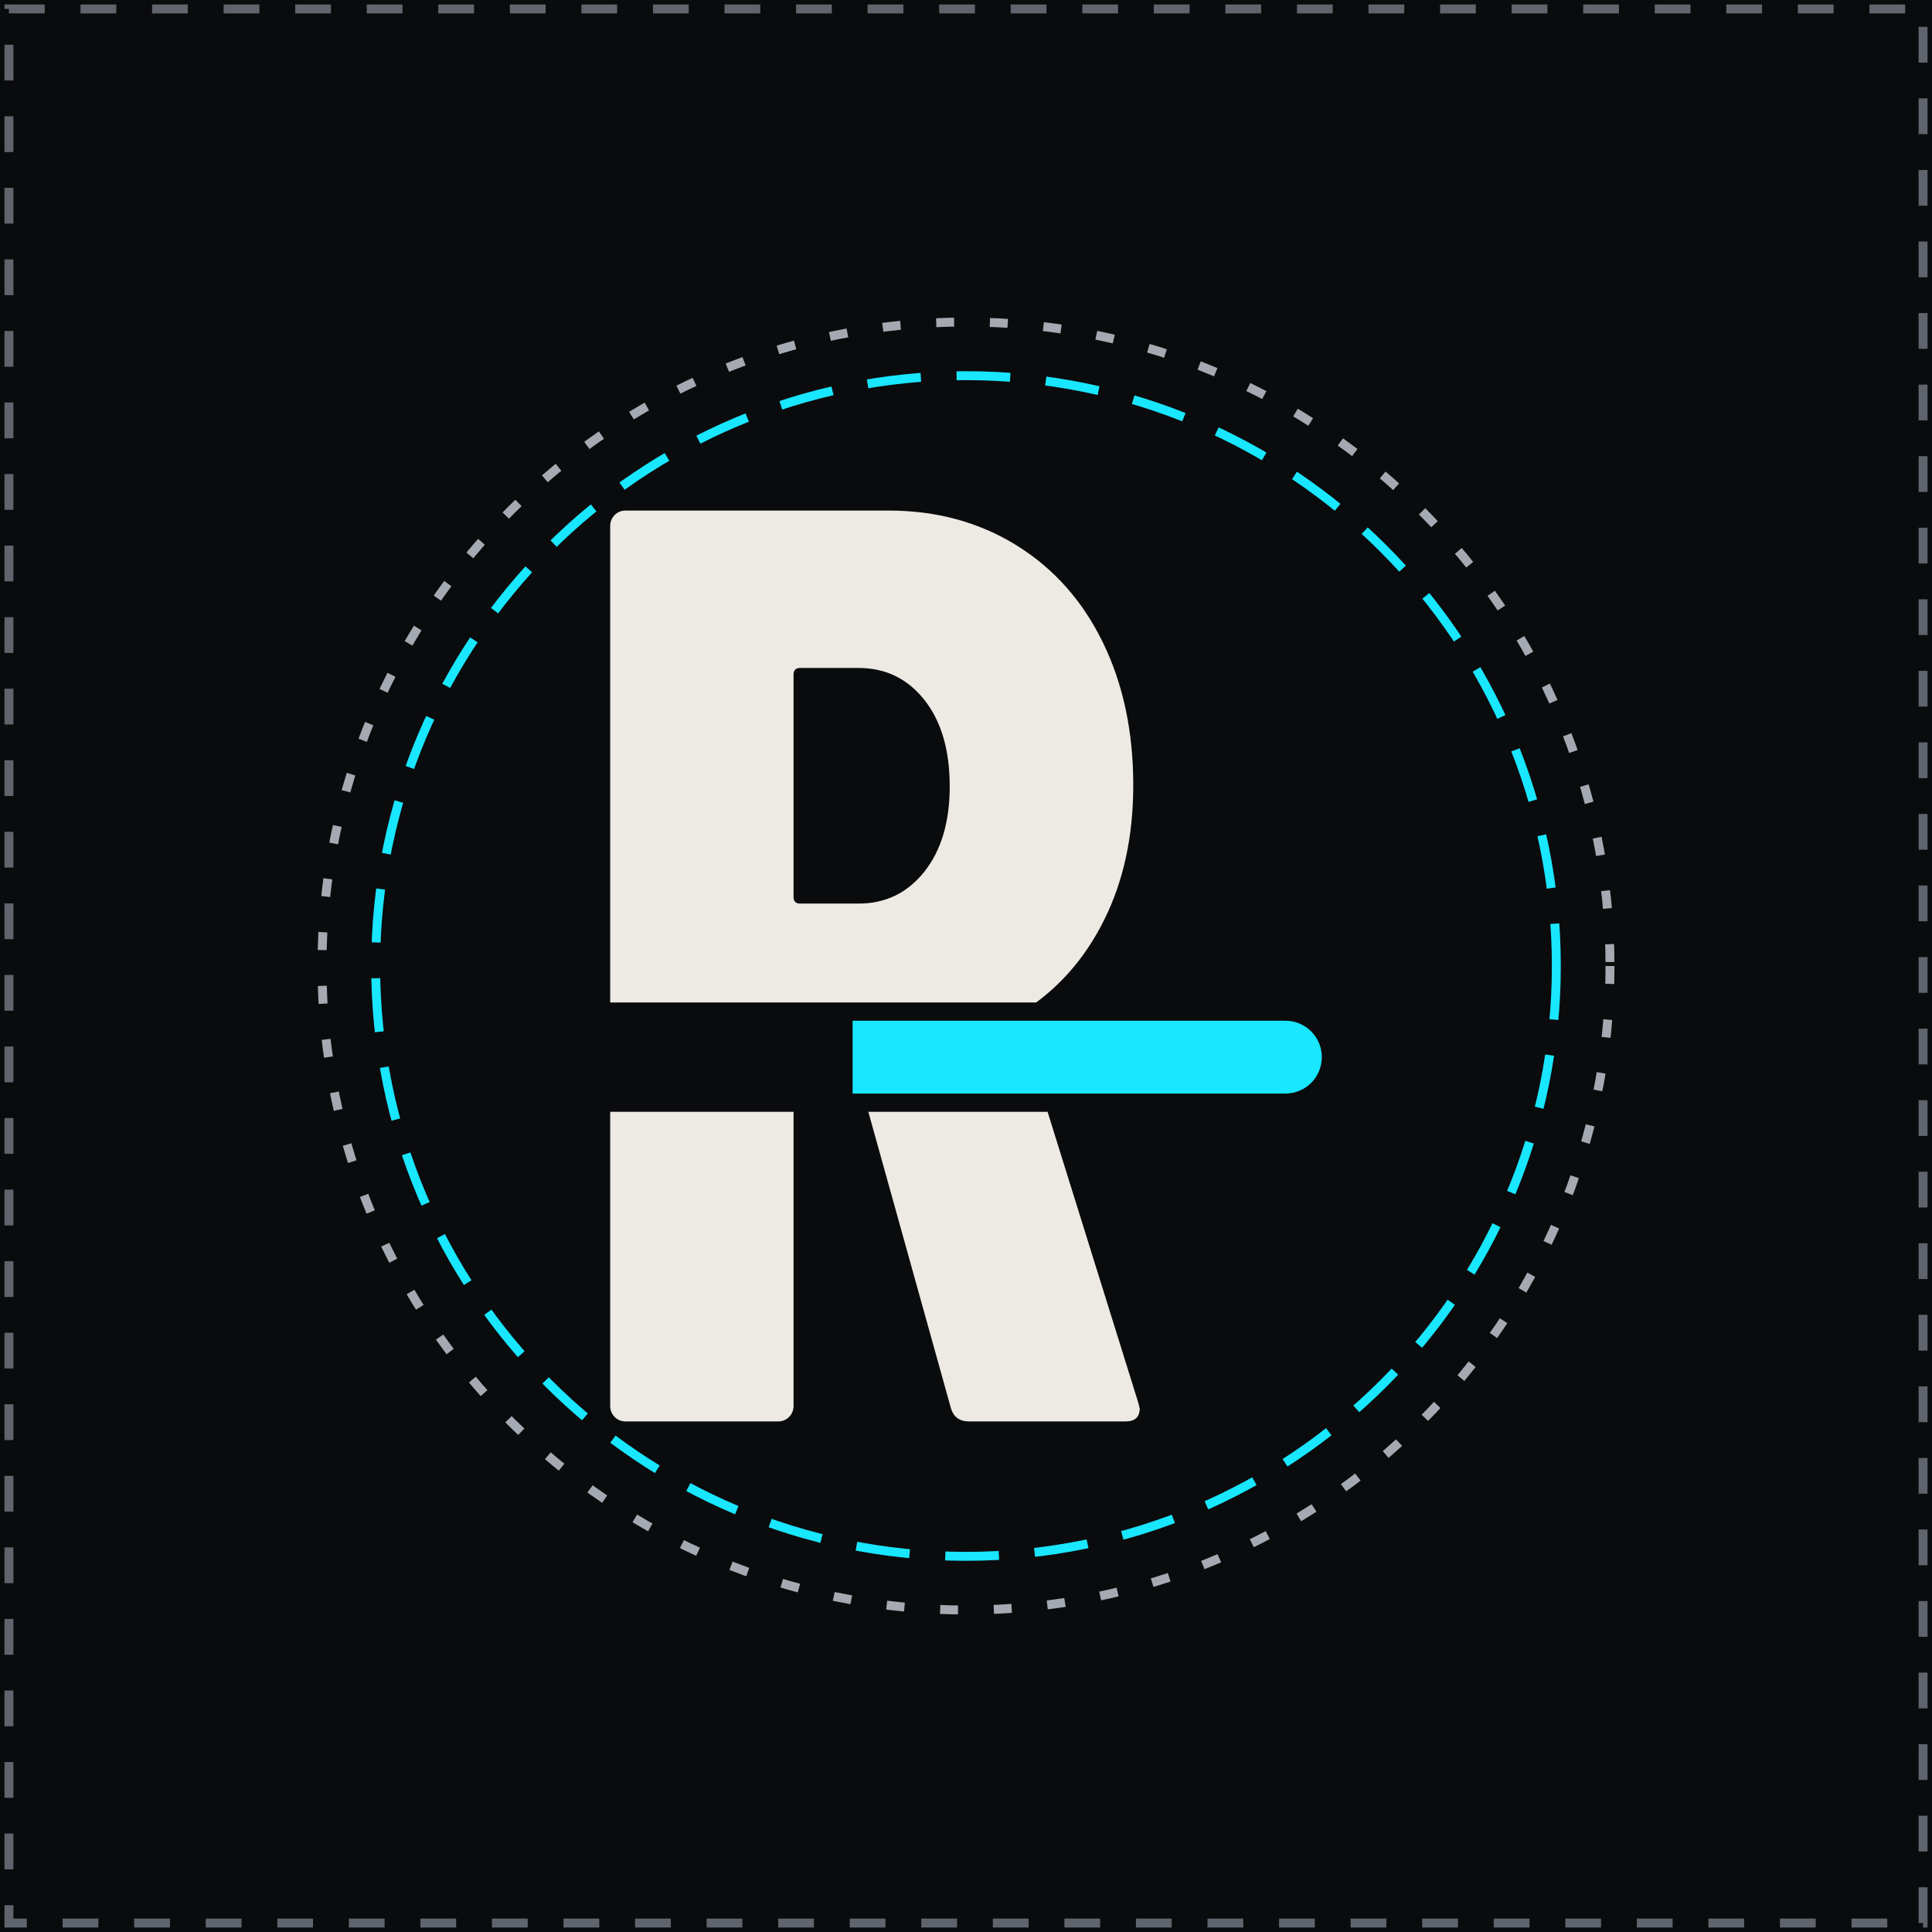
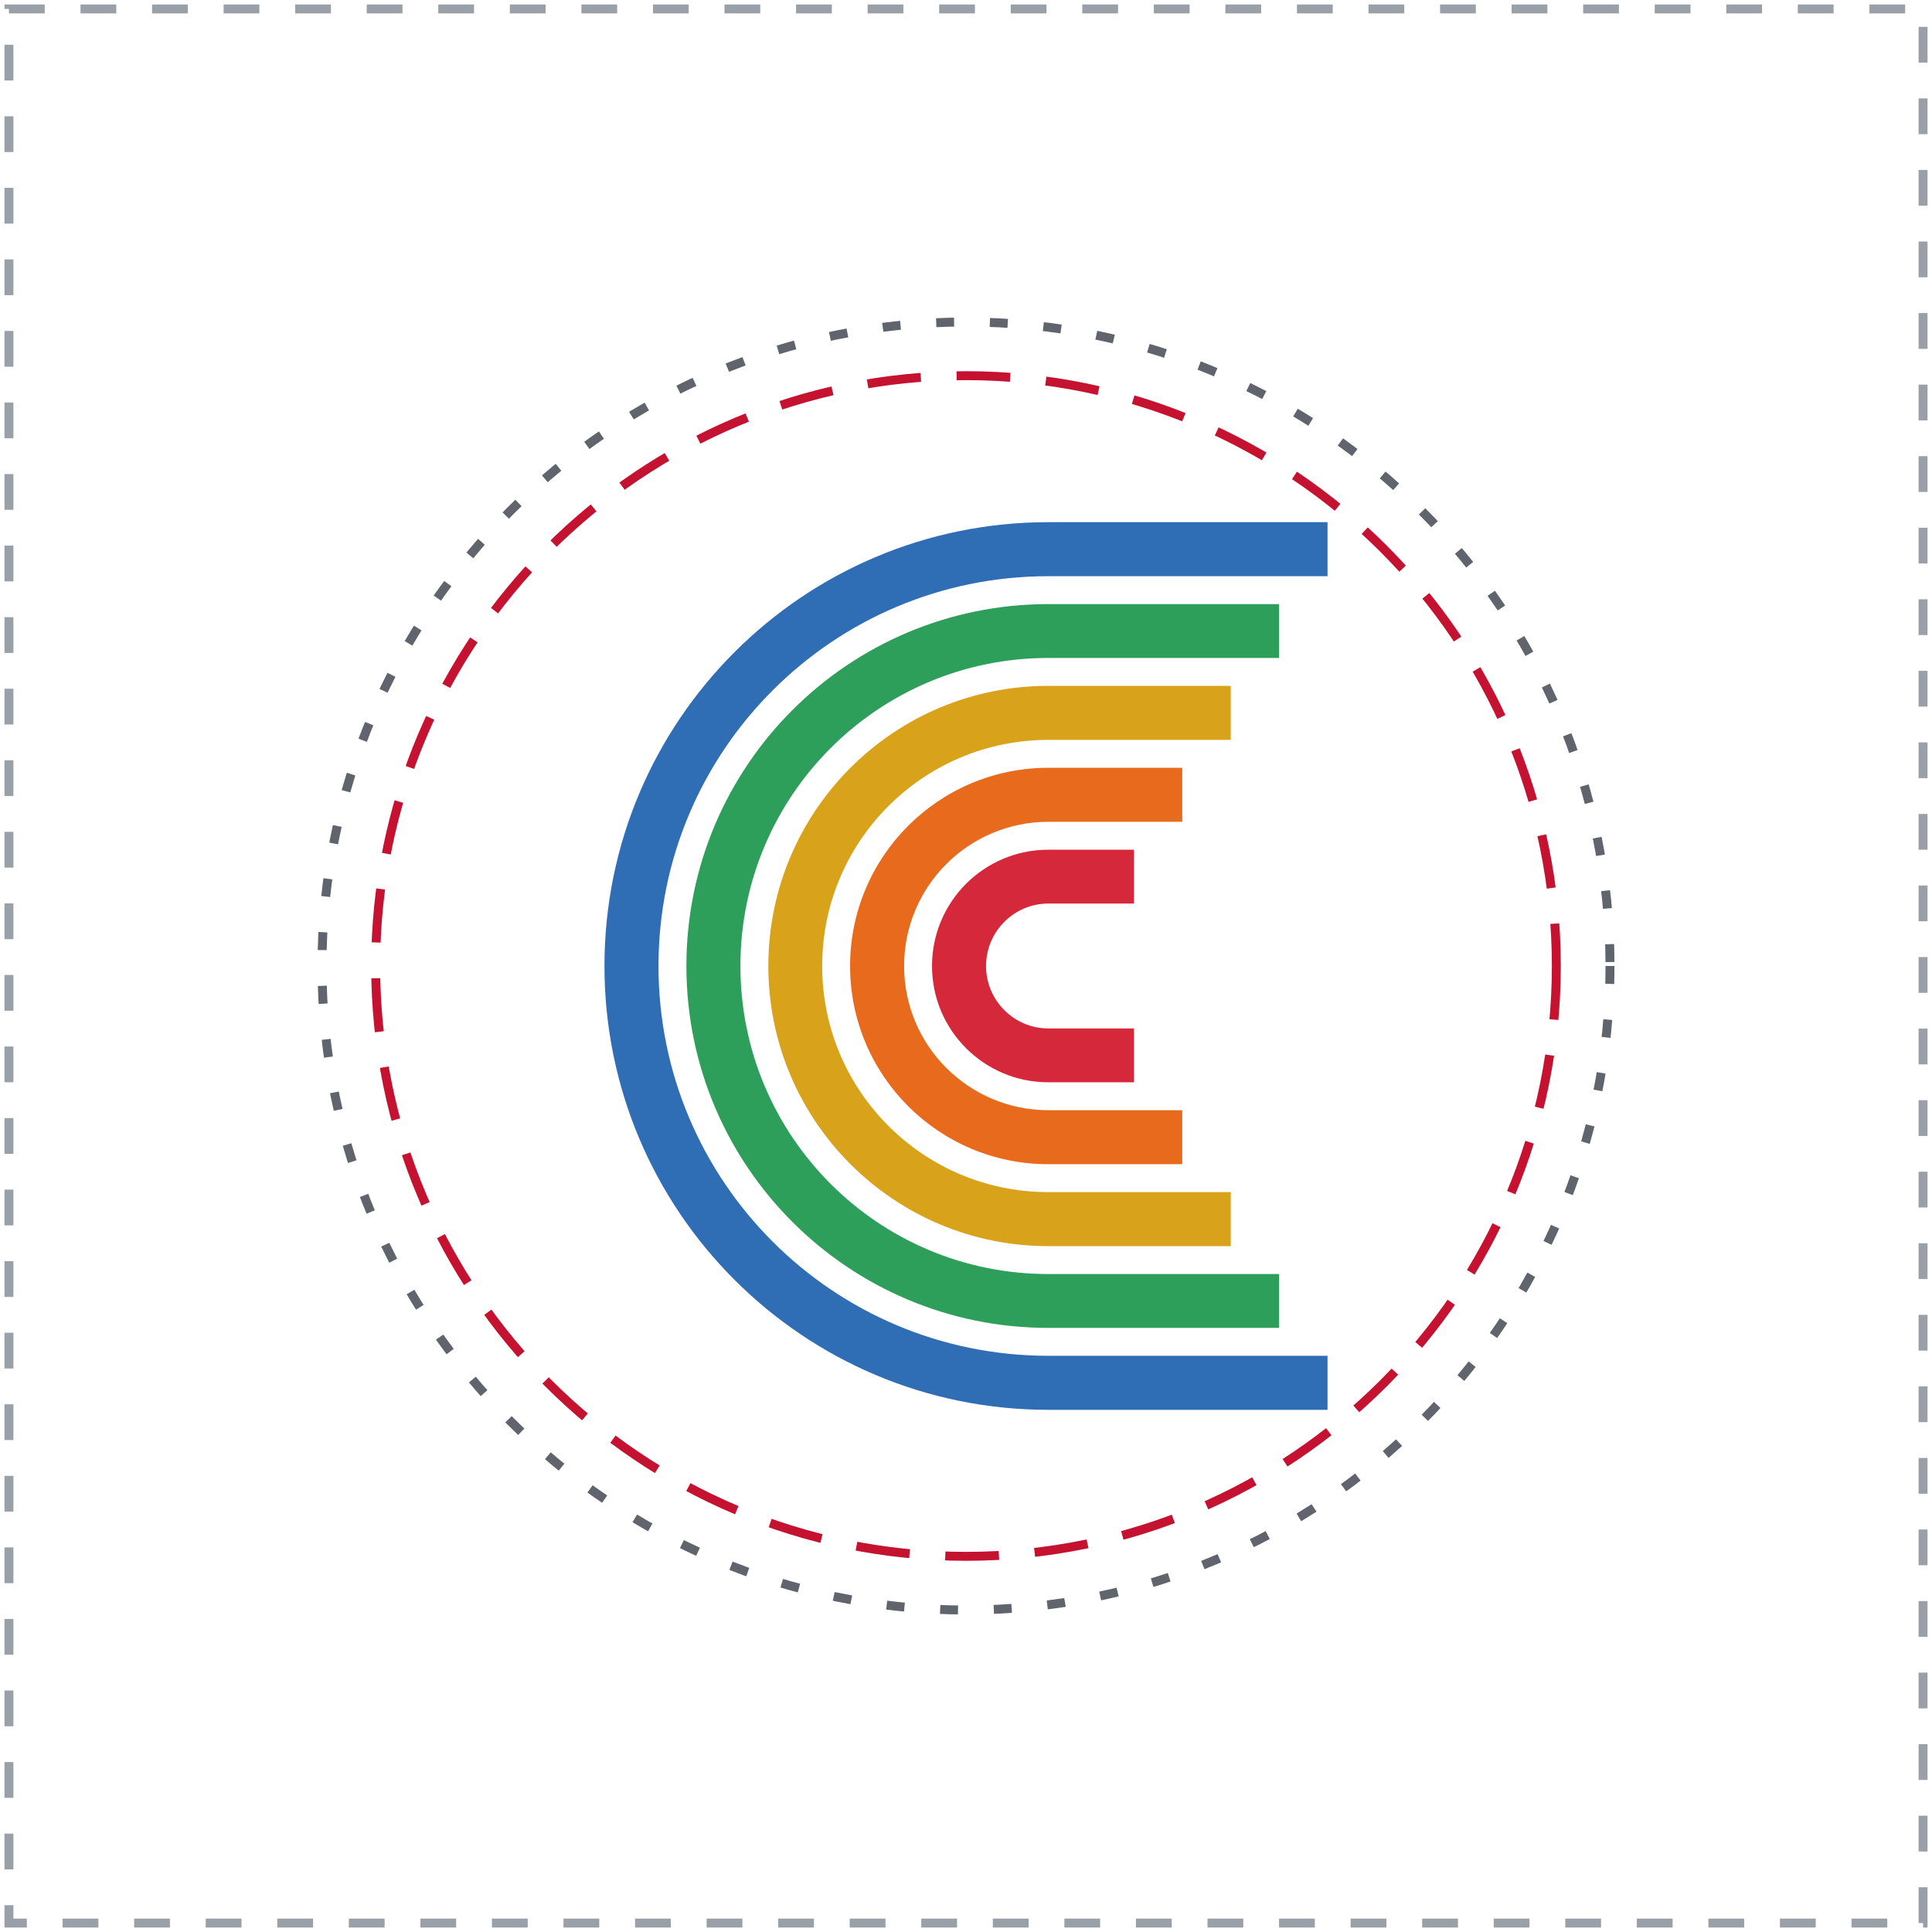
<svg xmlns="http://www.w3.org/2000/svg" viewBox="0 0 108 108" width="108" height="108">
-   <rect width="108" height="108" fill="#0A0B0D" />
-   <path fill="#EDEAE3" d="M34.11 56.04H57.92Q60.29 54.29 61.71 51.45Q63.35 48.18 63.35 43.89Q63.35 39.38 61.64 35.89Q59.93 32.4 56.8 30.47Q53.67 28.54 49.67 28.54H34.98Q34.61 28.54 34.36 28.79Q34.11 29.05 34.11 29.41V56.04ZM53.16 78.73Q53.38 79.46 54.18 79.46H62.91Q63.71 79.46 63.71 78.73L63.64 78.44L58.56 62.15H48.54ZM44.36 62.15H34.11V78.59Q34.11 78.95 34.36 79.21Q34.61 79.46 34.98 79.46H43.49Q43.85 79.46 44.11 79.21Q44.36 78.95 44.36 78.59V62.15ZM44.36 37.71Q44.36 37.34 44.73 37.34H48Q50.25 37.34 51.67 39.12Q53.09 40.91 53.09 43.96Q53.09 46.94 51.67 48.73Q50.25 50.51 48 50.51H44.73Q44.36 50.51 44.36 50.14Z" />
-   <path fill="#19E6FF" d="M47.66 61.13H71.86C72.98 61.13 73.89 60.22 73.89 59.09C73.89 57.97 72.98 57.06 71.86 57.06H47.66Z" />
-   <rect x=".5" y=".5" width="107" height="107" fill="none" stroke="#5F646D" stroke-width=".5" stroke-dasharray="2 2" />
-   <circle cx="54" cy="54" r="36" fill="none" stroke="#A5A9B1" stroke-width=".5" stroke-dasharray="1 2" />
-   <circle cx="54" cy="54" r="33" fill="none" stroke="#19E6FF" stroke-width=".5" stroke-dasharray="3 2" />
+   <rect width="108" height="108" fill="#FFFFFF" />
+   <path fill="#2F6DB5" d="M74.21 29.19L58.6 29.19C44.9 29.19 33.79 40.3 33.79 54C33.79 67.7 44.9 78.81 58.6 78.81L74.21 78.81L74.21 75.79L58.6 75.79C46.57 75.79 36.81 66.04 36.81 54C36.81 41.96 46.57 32.21 58.6 32.21L74.21 32.21Z" />
+   <path fill="#2E9E5B" d="M71.5 33.77L58.6 33.77C47.43 33.77 38.37 42.82 38.37 54C38.37 65.18 47.43 74.23 58.6 74.23L71.5 74.23L71.5 71.22L58.6 71.22C49.09 71.22 41.39 63.51 41.39 54C41.39 44.49 49.09 36.78 58.6 36.78L71.5 36.78Z" />
+   <path fill="#D9A21B" d="M68.8 38.34L58.6 38.34C49.96 38.34 42.95 45.35 42.95 54C42.95 62.65 49.96 69.66 58.6 69.66L68.8 69.66L68.8 66.64L58.6 66.64C51.62 66.64 45.96 60.98 45.96 54C45.96 47.02 51.62 41.36 58.6 41.36L68.8 41.36Z" />
+   <path fill="#E86A1C" d="M66.09 42.92L58.6 42.92C52.48 42.92 47.52 47.88 47.52 54C47.52 60.12 52.48 65.08 58.6 65.08L66.09 65.08L66.09 62.06L58.6 62.06C54.15 62.06 50.54 58.45 50.54 54C50.54 49.55 54.15 45.94 58.6 45.94L66.09 45.94Z" />
+   <path fill="#D6283B" d="M63.39 47.5L58.6 47.5C55.01 47.5 52.1 50.41 52.1 54C52.1 57.59 55.01 60.5 58.6 60.5L63.39 60.5L63.39 57.49L58.6 57.49C56.68 57.49 55.12 55.92 55.12 54C55.12 52.08 56.68 50.51 58.6 50.51L63.39 50.51Z" />
+   <rect x=".5" y=".5" width="107" height="107" fill="none" stroke="#9AA0A8" stroke-width=".5" stroke-dasharray="2 2" />
+   <circle cx="54" cy="54" r="36" fill="none" stroke="#5F646D" stroke-width=".5" stroke-dasharray="1 2" />
+   <circle cx="54" cy="54" r="33" fill="none" stroke="#C41230" stroke-width=".5" stroke-dasharray="3 2" />
</svg>
